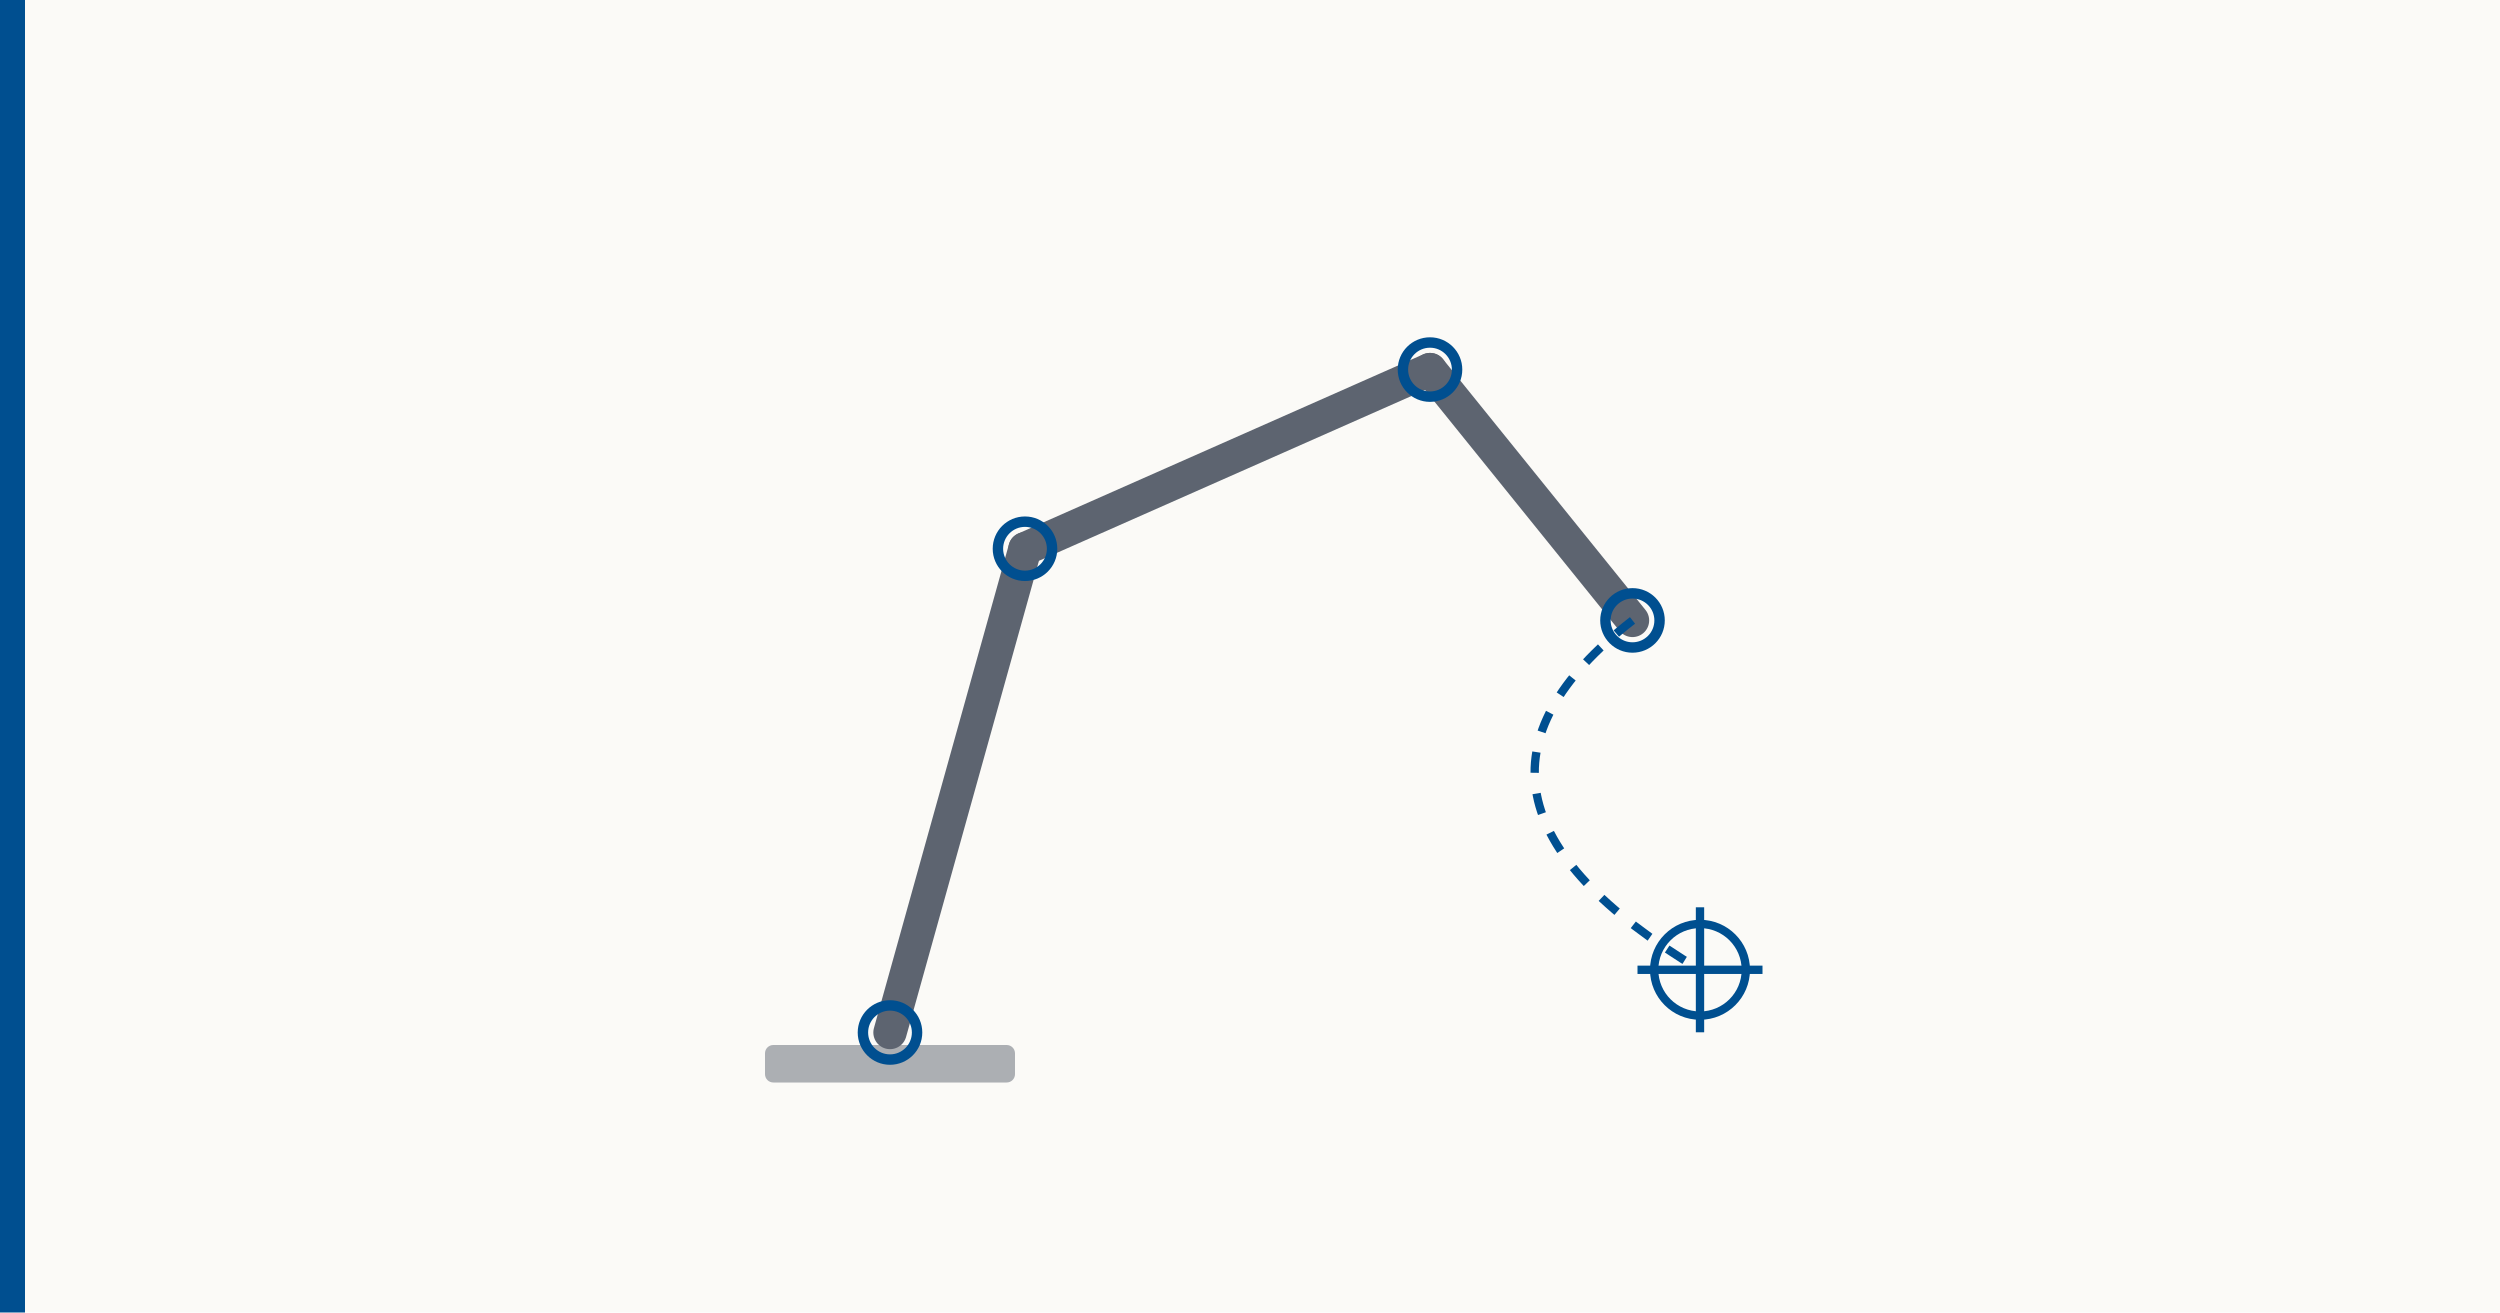
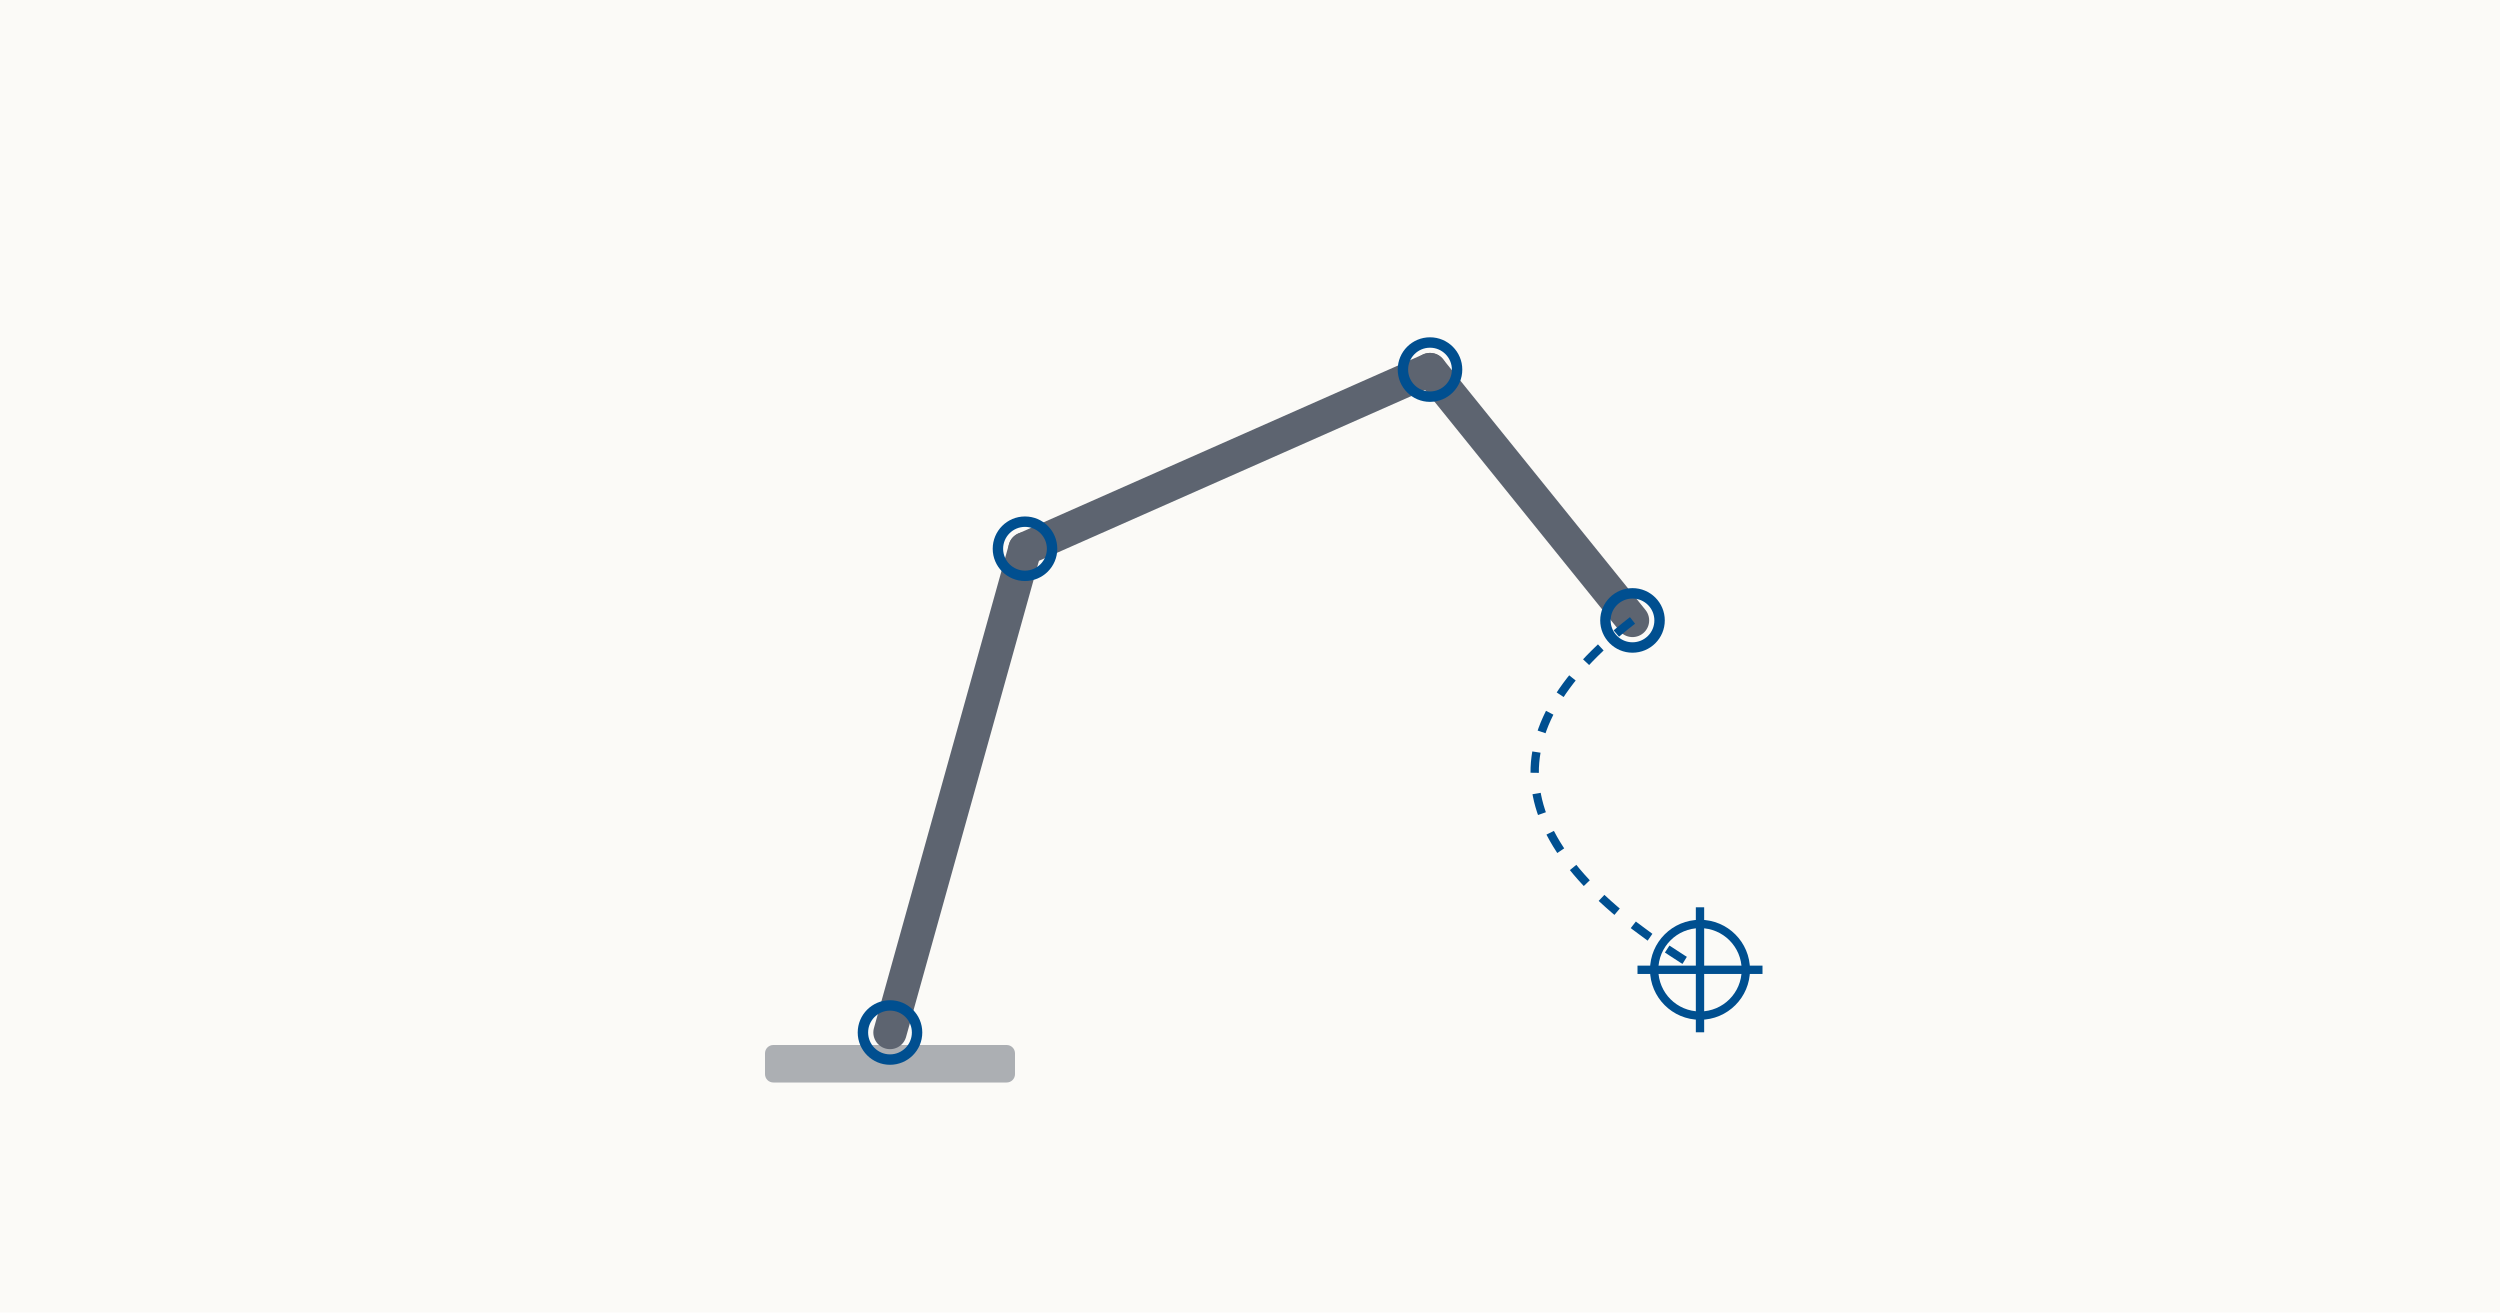
<svg xmlns="http://www.w3.org/2000/svg" width="1200" height="630" viewBox="0 0 1200 630">
  <rect width="1200" height="630" fill="#fbfaf7" />
  <rect x="367.2" y="501.6" width="120" height="18" rx="4" fill="#5d6470" opacity=".5" />
  <line x1="427.2" y1="495.6" x2="492.0" y2="263.4" stroke="#5d6470" stroke-width="16" stroke-linecap="round" />
  <line x1="492.0" y1="263.4" x2="686.4" y2="177.4" stroke="#5d6470" stroke-width="16" stroke-linecap="round" />
  <line x1="686.4" y1="177.4" x2="783.6" y2="297.8" stroke="#5d6470" stroke-width="16" stroke-linecap="round" />
  <circle cx="427.2" cy="495.6" r="13" fill="none" stroke="#004f90" stroke-width="5" />
  <circle cx="492.0" cy="263.4" r="13" fill="none" stroke="#004f90" stroke-width="5" />
  <circle cx="686.4" cy="177.4" r="13" fill="none" stroke="#004f90" stroke-width="5" />
  <circle cx="783.6" cy="297.8" r="13" fill="none" stroke="#004f90" stroke-width="5" />
  <path d="M783.6 297.8 Q 675.6 381.6 816.0 465.5" fill="none" stroke="#004f90" stroke-width="4" stroke-dasharray="10 10" />
  <circle cx="816.0" cy="465.5" r="22" fill="none" stroke="#004f90" stroke-width="4" />
  <path d="M786.0 465.5h60M816.0 435.5v60" stroke="#004f90" stroke-width="4" />
-   <rect x="0" y="0" width="12" height="630" fill="#004f90" />
</svg>
